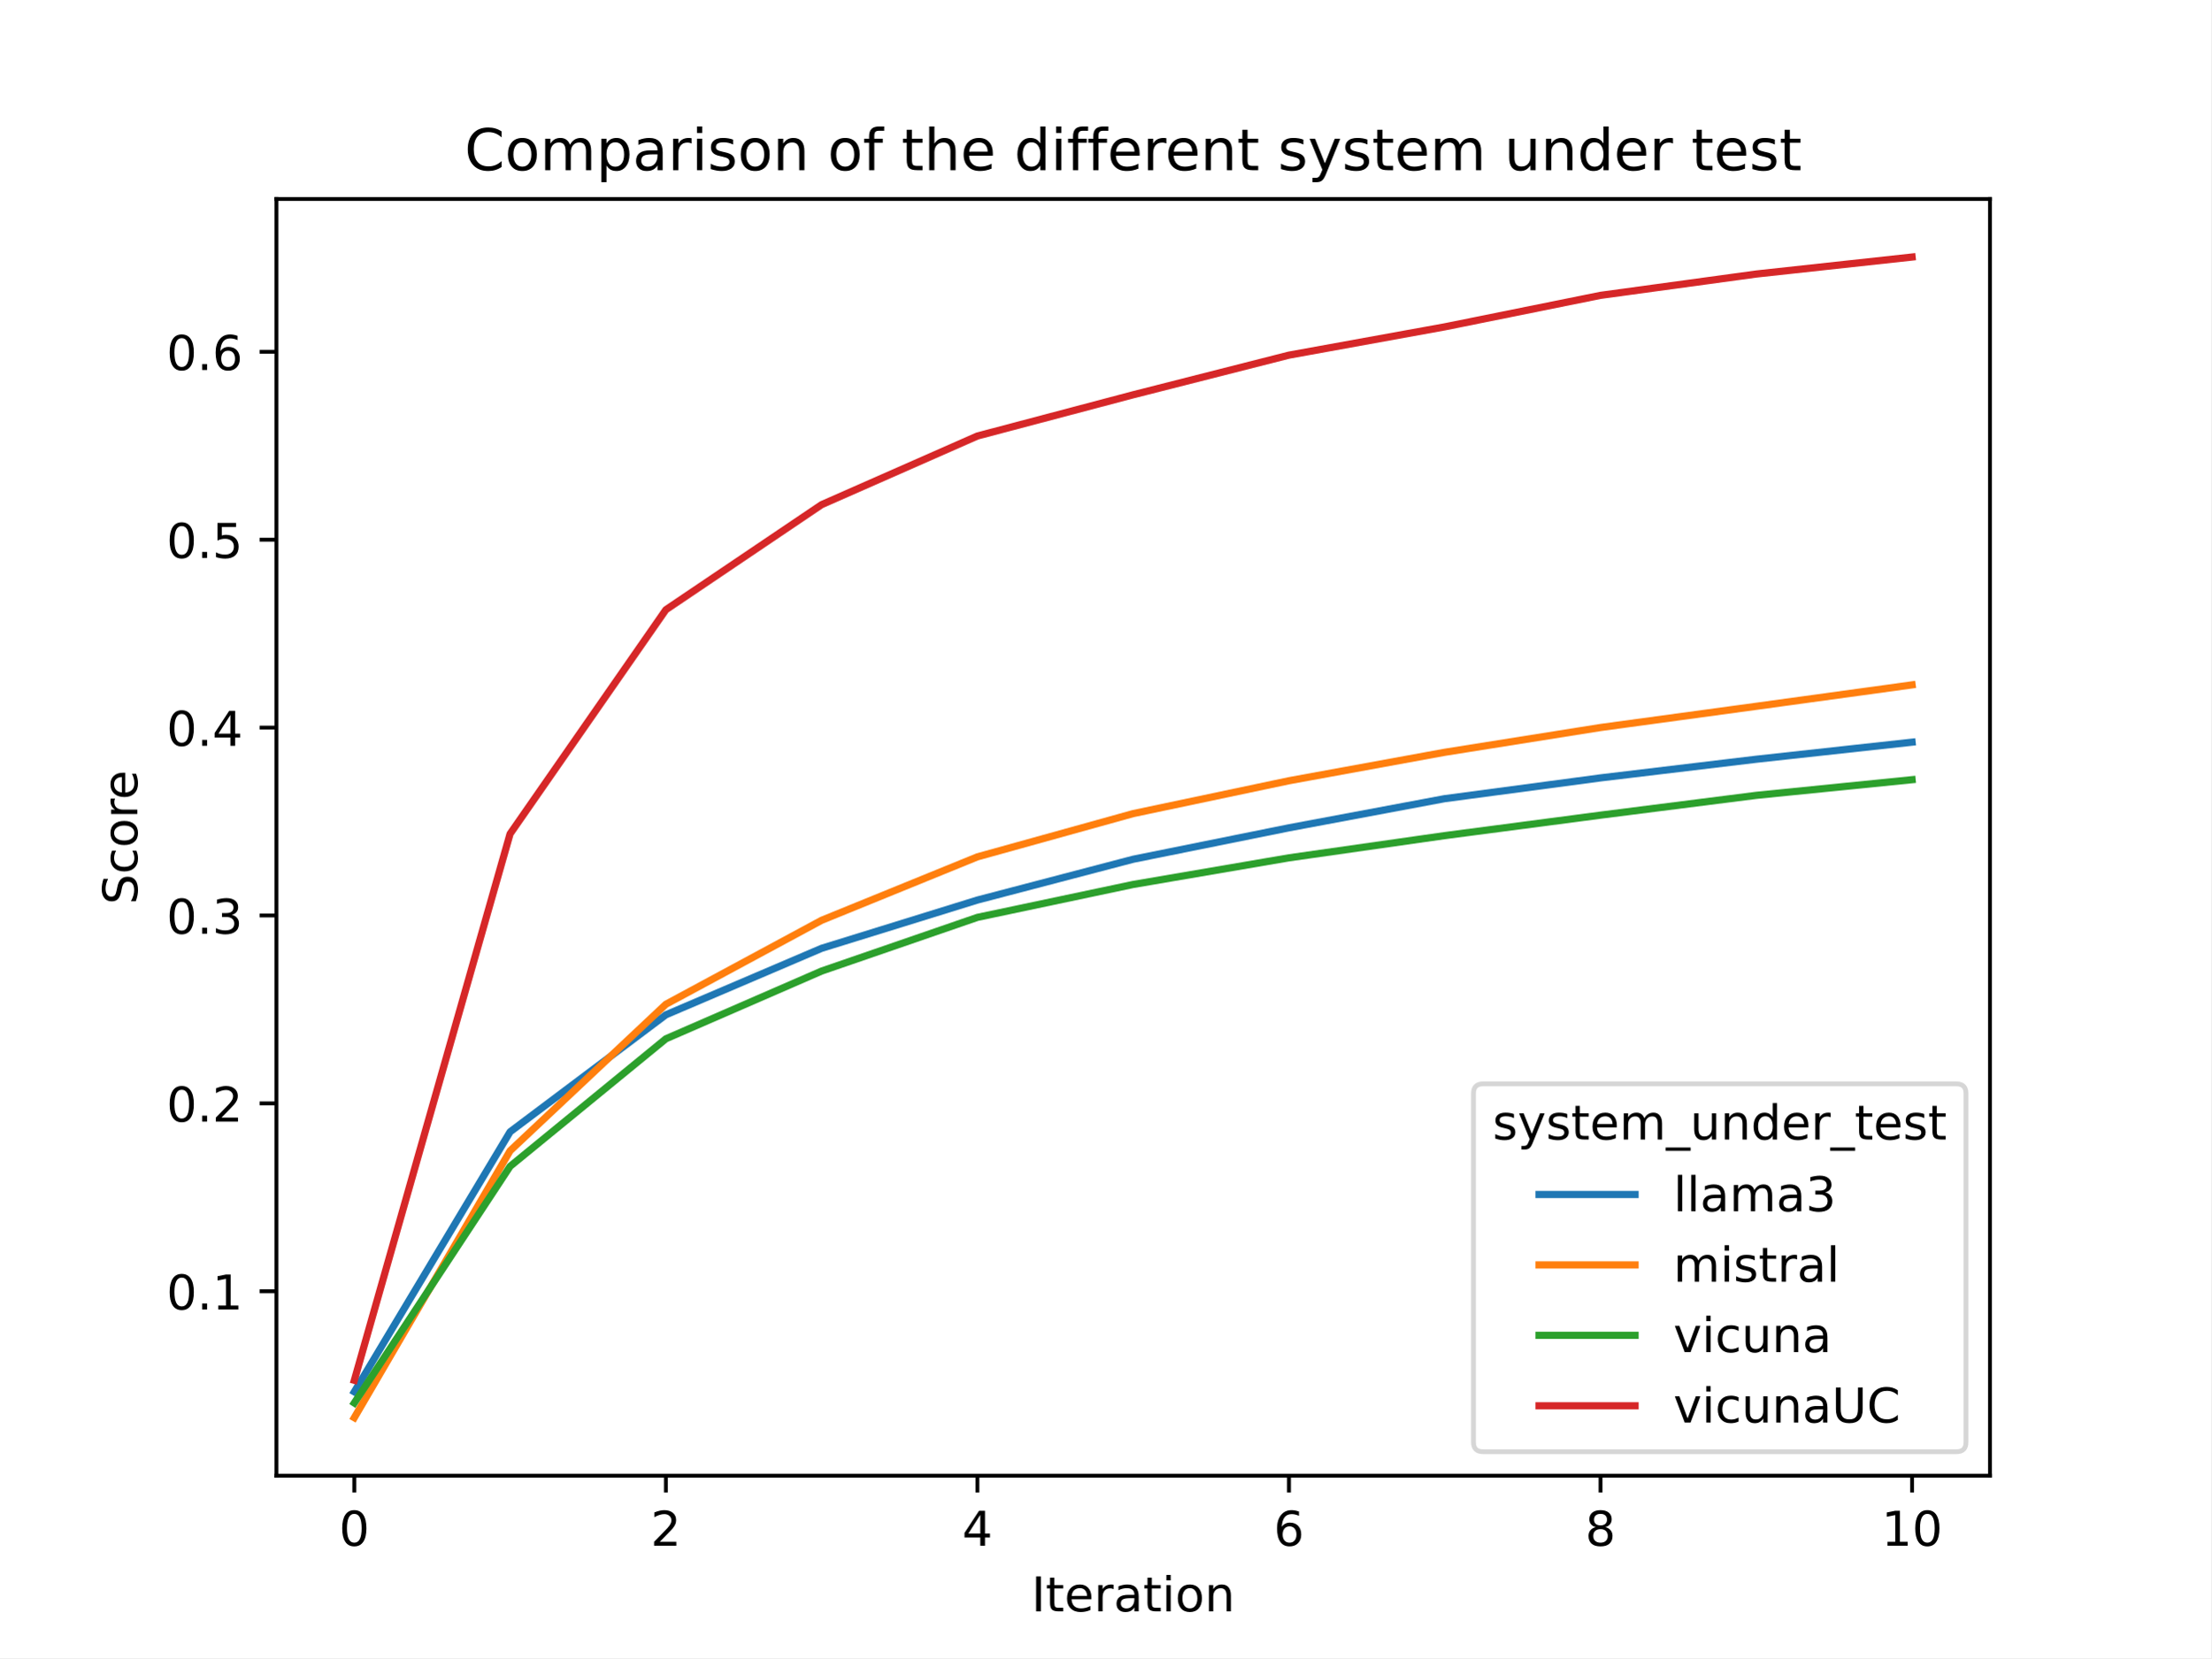
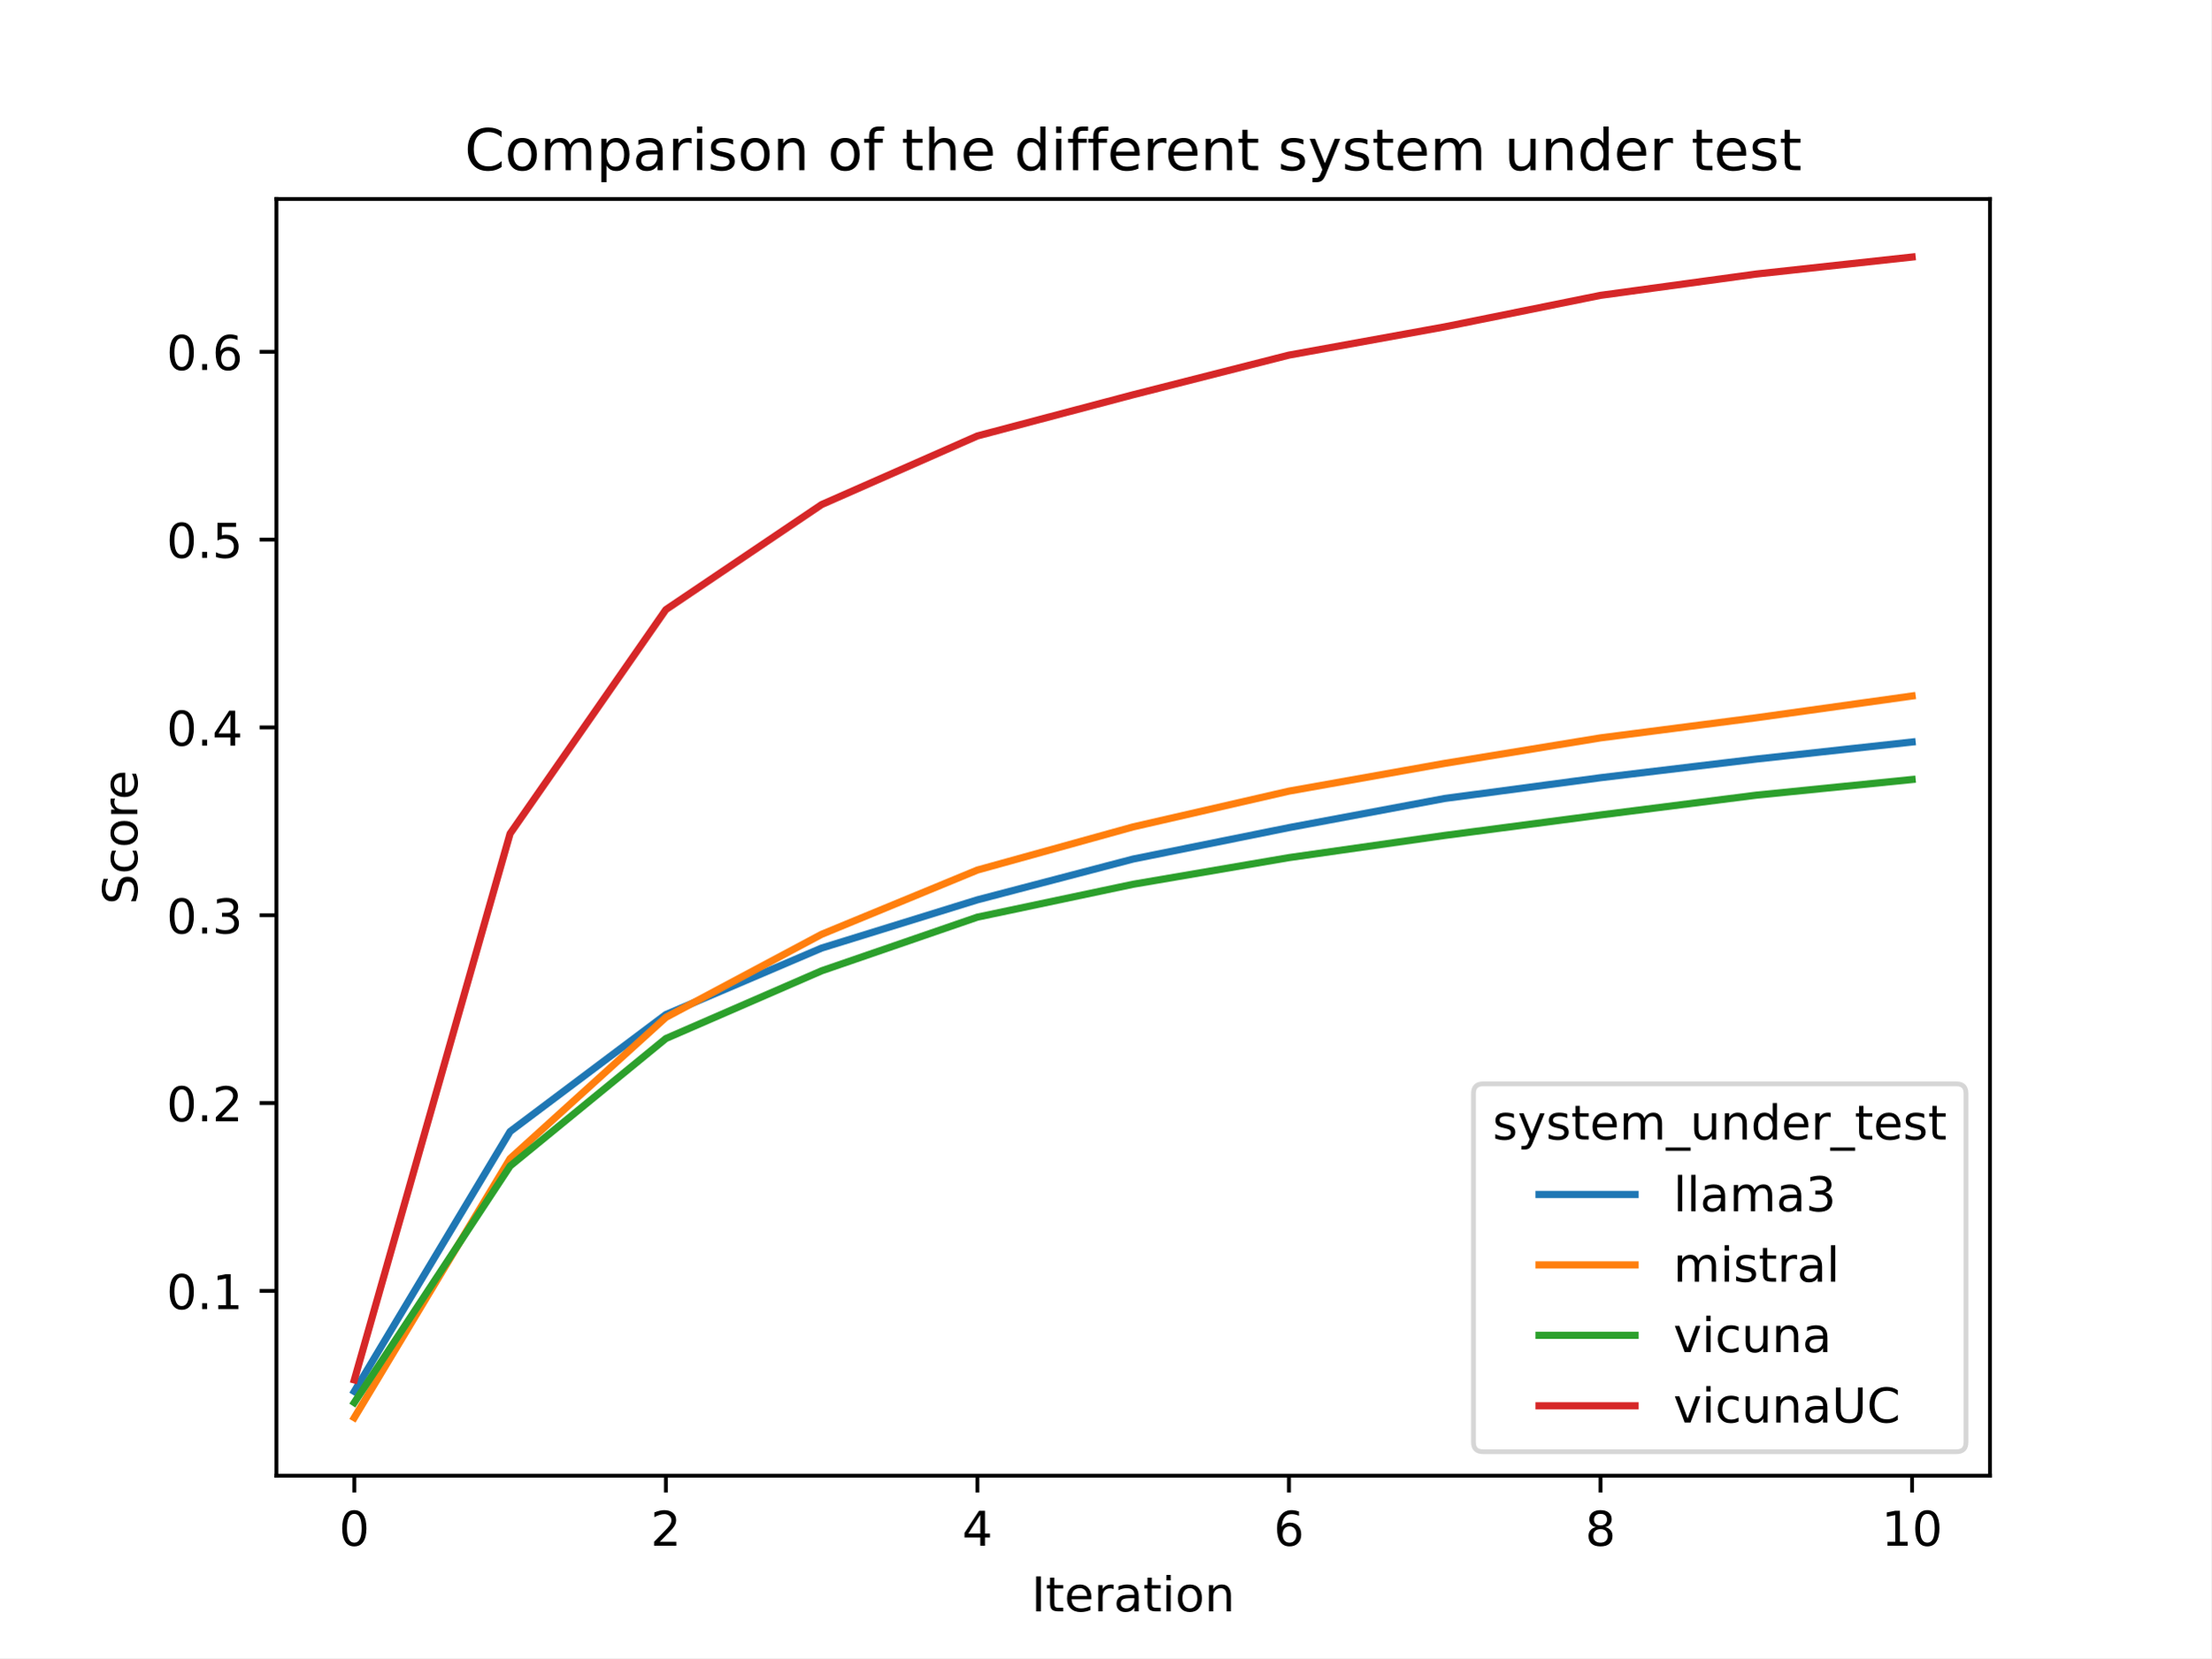
<svg xmlns="http://www.w3.org/2000/svg" xmlns:xlink="http://www.w3.org/1999/xlink" width="460.8pt" height="345.6pt" viewBox="0 0 460.8 345.6" version="1.1">
  <defs>
    <style type="text/css">*{stroke-linejoin: round; stroke-linecap: butt}</style>
  </defs>
  <g id="figure_1">
    <g id="patch_1">
      <path d="M 0 345.6  L 460.8 345.6  L 460.8 0  L 0 0  z " style="fill: #ffffff" />
    </g>
    <g id="axes_1">
      <g id="patch_2">
        <path d="M 57.6 307.584  L 414.72 307.584  L 414.72 41.472  L 57.6 41.472  z " style="fill: #ffffff" />
      </g>
      <g id="matplotlib.axis_1">
        <g id="xtick_1">
          <g id="line2d_1">
            <defs>
-               <path id="m1b1125ce01" d="M 0 0  L 0 3.5  " style="stroke: #000000; stroke-width: 0.8" />
-             </defs>
-             <g>
-               <use xlink:href="#m1b1125ce01" x="73.833" y="307.584" style="stroke: #000000; stroke-width: 0.8" />
+               <path id="m300c150c99" d="M 0 0  L 0 3.5  " style="stroke: #000000; stroke-width: 0.8" />
+             </defs>
+             <g>
+               <use xlink:href="#m300c150c99" x="73.833" y="307.584" style="stroke: #000000; stroke-width: 0.8" />
            </g>
          </g>
          <g id="text_1">
            <g transform="translate(70.65148 322.1824) scale(0.1 -0.1)">
              <defs>
                <path id="DejaVuSans-30" d="M 2034 4250  Q 1547 4250 1301 3770  Q 1056 3291 1056 2328  Q 1056 1369 1301 889  Q 1547 409 2034 409  Q 2525 409 2770 889  Q 3016 1369 3016 2328  Q 3016 3291 2770 3770  Q 2525 4250 2034 4250  z M 2034 4750  Q 2819 4750 3233 4129  Q 3647 3509 3647 2328  Q 3647 1150 3233 529  Q 2819 -91 2034 -91  Q 1250 -91 836 529  Q 422 1150 422 2328  Q 422 3509 836 4129  Q 1250 4750 2034 4750  z " transform="scale(0.015625)" />
              </defs>
              <use xlink:href="#DejaVuSans-30" />
            </g>
          </g>
        </g>
        <g id="xtick_2">
          <g id="line2d_2">
            <g>
-               <use xlink:href="#m1b1125ce01" x="138.764" y="307.584" style="stroke: #000000; stroke-width: 0.8" />
+               <use xlink:href="#m300c150c99" x="138.764" y="307.584" style="stroke: #000000; stroke-width: 0.8" />
            </g>
          </g>
          <g id="text_2">
            <g transform="translate(135.5824 322.1824) scale(0.1 -0.1)">
              <defs>
                <path id="DejaVuSans-32" d="M 1228 531  L 3431 531  L 3431 0  L 469 0  L 469 531  Q 828 903 1448 1529  Q 2069 2156 2228 2338  Q 2531 2678 2651 2914  Q 2772 3150 2772 3378  Q 2772 3750 2511 3984  Q 2250 4219 1831 4219  Q 1534 4219 1204 4116  Q 875 4013 500 3803  L 500 4441  Q 881 4594 1212 4672  Q 1544 4750 1819 4750  Q 2544 4750 2975 4387  Q 3406 4025 3406 3419  Q 3406 3131 3298 2873  Q 3191 2616 2906 2266  Q 2828 2175 2409 1742  Q 1991 1309 1228 531  z " transform="scale(0.015625)" />
              </defs>
              <use xlink:href="#DejaVuSans-32" />
            </g>
          </g>
        </g>
        <g id="xtick_3">
          <g id="line2d_3">
            <g>
-               <use xlink:href="#m1b1125ce01" x="203.695" y="307.584" style="stroke: #000000; stroke-width: 0.8" />
+               <use xlink:href="#m300c150c99" x="203.695" y="307.584" style="stroke: #000000; stroke-width: 0.8" />
            </g>
          </g>
          <g id="text_3">
            <g transform="translate(200.5133 322.1824) scale(0.1 -0.1)">
              <defs>
                <path id="DejaVuSans-34" d="M 2419 4116  L 825 1625  L 2419 1625  L 2419 4116  z M 2253 4666  L 3047 4666  L 3047 1625  L 3713 1625  L 3713 1100  L 3047 1100  L 3047 0  L 2419 0  L 2419 1100  L 313 1100  L 313 1709  L 2253 4666  z " transform="scale(0.015625)" />
              </defs>
              <use xlink:href="#DejaVuSans-34" />
            </g>
          </g>
        </g>
        <g id="xtick_4">
          <g id="line2d_4">
            <g>
-               <use xlink:href="#m1b1125ce01" x="268.625" y="307.584" style="stroke: #000000; stroke-width: 0.8" />
+               <use xlink:href="#m300c150c99" x="268.625" y="307.584" style="stroke: #000000; stroke-width: 0.8" />
            </g>
          </g>
          <g id="text_4">
            <g transform="translate(265.4442 322.1824) scale(0.1 -0.1)">
              <defs>
                <path id="DejaVuSans-36" d="M 2113 2584  Q 1688 2584 1439 2293  Q 1191 2003 1191 1497  Q 1191 994 1439 701  Q 1688 409 2113 409  Q 2538 409 2786 701  Q 3034 994 3034 1497  Q 3034 2003 2786 2293  Q 2538 2584 2113 2584  z M 3366 4563  L 3366 3988  Q 3128 4100 2886 4159  Q 2644 4219 2406 4219  Q 1781 4219 1451 3797  Q 1122 3375 1075 2522  Q 1259 2794 1537 2939  Q 1816 3084 2150 3084  Q 2853 3084 3261 2657  Q 3669 2231 3669 1497  Q 3669 778 3244 343  Q 2819 -91 2113 -91  Q 1303 -91 875 529  Q 447 1150 447 2328  Q 447 3434 972 4092  Q 1497 4750 2381 4750  Q 2619 4750 2861 4703  Q 3103 4656 3366 4563  z " transform="scale(0.015625)" />
              </defs>
              <use xlink:href="#DejaVuSans-36" />
            </g>
          </g>
        </g>
        <g id="xtick_5">
          <g id="line2d_5">
            <g>
-               <use xlink:href="#m1b1125ce01" x="333.556" y="307.584" style="stroke: #000000; stroke-width: 0.8" />
+               <use xlink:href="#m300c150c99" x="333.556" y="307.584" style="stroke: #000000; stroke-width: 0.8" />
            </g>
          </g>
          <g id="text_5">
            <g transform="translate(330.3751 322.1824) scale(0.1 -0.1)">
              <defs>
                <path id="DejaVuSans-38" d="M 2034 2216  Q 1584 2216 1326 1975  Q 1069 1734 1069 1313  Q 1069 891 1326 650  Q 1584 409 2034 409  Q 2484 409 2743 651  Q 3003 894 3003 1313  Q 3003 1734 2745 1975  Q 2488 2216 2034 2216  z M 1403 2484  Q 997 2584 770 2862  Q 544 3141 544 3541  Q 544 4100 942 4425  Q 1341 4750 2034 4750  Q 2731 4750 3128 4425  Q 3525 4100 3525 3541  Q 3525 3141 3298 2862  Q 3072 2584 2669 2484  Q 3125 2378 3379 2068  Q 3634 1759 3634 1313  Q 3634 634 3220 271  Q 2806 -91 2034 -91  Q 1263 -91 848 271  Q 434 634 434 1313  Q 434 1759 690 2068  Q 947 2378 1403 2484  z M 1172 3481  Q 1172 3119 1398 2916  Q 1625 2713 2034 2713  Q 2441 2713 2670 2916  Q 2900 3119 2900 3481  Q 2900 3844 2670 4047  Q 2441 4250 2034 4250  Q 1625 4250 1398 4047  Q 1172 3844 1172 3481  z " transform="scale(0.015625)" />
              </defs>
              <use xlink:href="#DejaVuSans-38" />
            </g>
          </g>
        </g>
        <g id="xtick_6">
          <g id="line2d_6">
            <g>
-               <use xlink:href="#m1b1125ce01" x="398.487" y="307.584" style="stroke: #000000; stroke-width: 0.8" />
+               <use xlink:href="#m300c150c99" x="398.487" y="307.584" style="stroke: #000000; stroke-width: 0.8" />
            </g>
          </g>
          <g id="text_6">
            <g transform="translate(392.1248 322.1824) scale(0.1 -0.1)">
              <defs>
                <path id="DejaVuSans-31" d="M 794 531  L 1825 531  L 1825 4091  L 703 3866  L 703 4441  L 1819 4666  L 2450 4666  L 2450 531  L 3481 531  L 3481 0  L 794 0  L 794 531  z " transform="scale(0.015625)" />
              </defs>
              <use xlink:href="#DejaVuSans-31" />
              <use xlink:href="#DejaVuSans-30" x="63.623" />
            </g>
          </g>
        </g>
        <g id="text_7">
          <g transform="translate(214.9514 335.8606) scale(0.1 -0.1)">
            <defs>
              <path id="DejaVuSans-49" d="M 628 4666  L 1259 4666  L 1259 0  L 628 0  L 628 4666  z " transform="scale(0.015625)" />
              <path id="DejaVuSans-74" d="M 1172 4494  L 1172 3500  L 2356 3500  L 2356 3053  L 1172 3053  L 1172 1153  Q 1172 725 1289 603  Q 1406 481 1766 481  L 2356 481  L 2356 0  L 1766 0  Q 1100 0 847 248  Q 594 497 594 1153  L 594 3053  L 172 3053  L 172 3500  L 594 3500  L 594 4494  L 1172 4494  z " transform="scale(0.015625)" />
              <path id="DejaVuSans-65" d="M 3597 1894  L 3597 1613  L 953 1613  Q 991 1019 1311 708  Q 1631 397 2203 397  Q 2534 397 2845 478  Q 3156 559 3463 722  L 3463 178  Q 3153 47 2828 -22  Q 2503 -91 2169 -91  Q 1331 -91 842 396  Q 353 884 353 1716  Q 353 2575 817 3079  Q 1281 3584 2069 3584  Q 2775 3584 3186 3129  Q 3597 2675 3597 1894  z M 3022 2063  Q 3016 2534 2758 2815  Q 2500 3097 2075 3097  Q 1594 3097 1305 2825  Q 1016 2553 972 2059  L 3022 2063  z " transform="scale(0.015625)" />
              <path id="DejaVuSans-72" d="M 2631 2963  Q 2534 3019 2420 3045  Q 2306 3072 2169 3072  Q 1681 3072 1420 2755  Q 1159 2438 1159 1844  L 1159 0  L 581 0  L 581 3500  L 1159 3500  L 1159 2956  Q 1341 3275 1631 3429  Q 1922 3584 2338 3584  Q 2397 3584 2469 3576  Q 2541 3569 2628 3553  L 2631 2963  z " transform="scale(0.015625)" />
              <path id="DejaVuSans-61" d="M 2194 1759  Q 1497 1759 1228 1600  Q 959 1441 959 1056  Q 959 750 1161 570  Q 1363 391 1709 391  Q 2188 391 2477 730  Q 2766 1069 2766 1631  L 2766 1759  L 2194 1759  z M 3341 1997  L 3341 0  L 2766 0  L 2766 531  Q 2569 213 2275 61  Q 1981 -91 1556 -91  Q 1019 -91 701 211  Q 384 513 384 1019  Q 384 1609 779 1909  Q 1175 2209 1959 2209  L 2766 2209  L 2766 2266  Q 2766 2663 2505 2880  Q 2244 3097 1772 3097  Q 1472 3097 1187 3025  Q 903 2953 641 2809  L 641 3341  Q 956 3463 1253 3523  Q 1550 3584 1831 3584  Q 2591 3584 2966 3190  Q 3341 2797 3341 1997  z " transform="scale(0.015625)" />
              <path id="DejaVuSans-69" d="M 603 3500  L 1178 3500  L 1178 0  L 603 0  L 603 3500  z M 603 4863  L 1178 4863  L 1178 4134  L 603 4134  L 603 4863  z " transform="scale(0.015625)" />
              <path id="DejaVuSans-6f" d="M 1959 3097  Q 1497 3097 1228 2736  Q 959 2375 959 1747  Q 959 1119 1226 758  Q 1494 397 1959 397  Q 2419 397 2687 759  Q 2956 1122 2956 1747  Q 2956 2369 2687 2733  Q 2419 3097 1959 3097  z M 1959 3584  Q 2709 3584 3137 3096  Q 3566 2609 3566 1747  Q 3566 888 3137 398  Q 2709 -91 1959 -91  Q 1206 -91 779 398  Q 353 888 353 1747  Q 353 2609 779 3096  Q 1206 3584 1959 3584  z " transform="scale(0.015625)" />
              <path id="DejaVuSans-6e" d="M 3513 2113  L 3513 0  L 2938 0  L 2938 2094  Q 2938 2591 2744 2837  Q 2550 3084 2163 3084  Q 1697 3084 1428 2787  Q 1159 2491 1159 1978  L 1159 0  L 581 0  L 581 3500  L 1159 3500  L 1159 2956  Q 1366 3272 1645 3428  Q 1925 3584 2291 3584  Q 2894 3584 3203 3211  Q 3513 2838 3513 2113  z " transform="scale(0.015625)" />
            </defs>
            <use xlink:href="#DejaVuSans-49" />
            <use xlink:href="#DejaVuSans-74" x="29.492" />
            <use xlink:href="#DejaVuSans-65" x="68.701" />
            <use xlink:href="#DejaVuSans-72" x="130.225" />
            <use xlink:href="#DejaVuSans-61" x="171.338" />
            <use xlink:href="#DejaVuSans-74" x="232.617" />
            <use xlink:href="#DejaVuSans-69" x="271.826" />
            <use xlink:href="#DejaVuSans-6f" x="299.609" />
            <use xlink:href="#DejaVuSans-6e" x="360.791" />
          </g>
        </g>
      </g>
      <g id="matplotlib.axis_2">
        <g id="ytick_1">
          <g id="line2d_7">
            <defs>
-               <path id="m3fbb6d654f" d="M 0 0  L -3.5 0  " style="stroke: #000000; stroke-width: 0.8" />
-             </defs>
-             <g>
-               <use xlink:href="#m3fbb6d654f" x="57.6" y="269.143" style="stroke: #000000; stroke-width: 0.8" />
+               <path id="m7de4937fe3" d="M 0 0  L -3.5 0  " style="stroke: #000000; stroke-width: 0.8" />
+             </defs>
+             <g>
+               <use xlink:href="#m7de4937fe3" x="57.6" y="269.069" style="stroke: #000000; stroke-width: 0.8" />
            </g>
          </g>
          <g id="text_8">
-             <g transform="translate(34.69687 272.9426) scale(0.1 -0.1)">
+             <g transform="translate(34.69687 272.8684) scale(0.1 -0.1)">
              <defs>
                <path id="DejaVuSans-2e" d="M 684 794  L 1344 794  L 1344 0  L 684 0  L 684 794  z " transform="scale(0.015625)" />
              </defs>
              <use xlink:href="#DejaVuSans-30" />
              <use xlink:href="#DejaVuSans-2e" x="63.623" />
              <use xlink:href="#DejaVuSans-31" x="95.41" />
            </g>
          </g>
        </g>
        <g id="ytick_2">
          <g id="line2d_8">
            <g>
-               <use xlink:href="#m3fbb6d654f" x="57.6" y="229.979" style="stroke: #000000; stroke-width: 0.8" />
+               <use xlink:href="#m7de4937fe3" x="57.6" y="229.918" style="stroke: #000000; stroke-width: 0.8" />
            </g>
          </g>
          <g id="text_9">
-             <g transform="translate(34.69687 233.7781) scale(0.1 -0.1)">
+             <g transform="translate(34.69687 233.7174) scale(0.1 -0.1)">
              <use xlink:href="#DejaVuSans-30" />
              <use xlink:href="#DejaVuSans-2e" x="63.623" />
              <use xlink:href="#DejaVuSans-32" x="95.41" />
            </g>
          </g>
        </g>
        <g id="ytick_3">
          <g id="line2d_9">
            <g>
-               <use xlink:href="#m3fbb6d654f" x="57.6" y="190.814" style="stroke: #000000; stroke-width: 0.8" />
+               <use xlink:href="#m7de4937fe3" x="57.6" y="190.767" style="stroke: #000000; stroke-width: 0.8" />
            </g>
          </g>
          <g id="text_10">
-             <g transform="translate(34.69687 194.6137) scale(0.1 -0.1)">
+             <g transform="translate(34.69687 194.5664) scale(0.1 -0.1)">
              <defs>
                <path id="DejaVuSans-33" d="M 2597 2516  Q 3050 2419 3304 2112  Q 3559 1806 3559 1356  Q 3559 666 3084 287  Q 2609 -91 1734 -91  Q 1441 -91 1130 -33  Q 819 25 488 141  L 488 750  Q 750 597 1062 519  Q 1375 441 1716 441  Q 2309 441 2620 675  Q 2931 909 2931 1356  Q 2931 1769 2642 2001  Q 2353 2234 1838 2234  L 1294 2234  L 1294 2753  L 1863 2753  Q 2328 2753 2575 2939  Q 2822 3125 2822 3475  Q 2822 3834 2567 4026  Q 2313 4219 1838 4219  Q 1578 4219 1281 4162  Q 984 4106 628 3988  L 628 4550  Q 988 4650 1302 4700  Q 1616 4750 1894 4750  Q 2613 4750 3031 4423  Q 3450 4097 3450 3541  Q 3450 3153 3228 2886  Q 3006 2619 2597 2516  z " transform="scale(0.015625)" />
              </defs>
              <use xlink:href="#DejaVuSans-30" />
              <use xlink:href="#DejaVuSans-2e" x="63.623" />
              <use xlink:href="#DejaVuSans-33" x="95.41" />
            </g>
          </g>
        </g>
        <g id="ytick_4">
          <g id="line2d_10">
            <g>
-               <use xlink:href="#m3fbb6d654f" x="57.6" y="151.65" style="stroke: #000000; stroke-width: 0.8" />
+               <use xlink:href="#m7de4937fe3" x="57.6" y="151.616" style="stroke: #000000; stroke-width: 0.8" />
            </g>
          </g>
          <g id="text_11">
-             <g transform="translate(34.69687 155.4492) scale(0.1 -0.1)">
+             <g transform="translate(34.69687 155.4155) scale(0.1 -0.1)">
              <use xlink:href="#DejaVuSans-30" />
              <use xlink:href="#DejaVuSans-2e" x="63.623" />
              <use xlink:href="#DejaVuSans-34" x="95.41" />
            </g>
          </g>
        </g>
        <g id="ytick_5">
          <g id="line2d_11">
            <g>
-               <use xlink:href="#m3fbb6d654f" x="57.6" y="112.486" style="stroke: #000000; stroke-width: 0.8" />
+               <use xlink:href="#m7de4937fe3" x="57.6" y="112.465" style="stroke: #000000; stroke-width: 0.8" />
            </g>
          </g>
          <g id="text_12">
-             <g transform="translate(34.69687 116.2848) scale(0.1 -0.1)">
+             <g transform="translate(34.69687 116.2645) scale(0.1 -0.1)">
              <defs>
                <path id="DejaVuSans-35" d="M 691 4666  L 3169 4666  L 3169 4134  L 1269 4134  L 1269 2991  Q 1406 3038 1543 3061  Q 1681 3084 1819 3084  Q 2600 3084 3056 2656  Q 3513 2228 3513 1497  Q 3513 744 3044 326  Q 2575 -91 1722 -91  Q 1428 -91 1123 -41  Q 819 9 494 109  L 494 744  Q 775 591 1075 516  Q 1375 441 1709 441  Q 2250 441 2565 725  Q 2881 1009 2881 1497  Q 2881 1984 2565 2268  Q 2250 2553 1709 2553  Q 1456 2553 1204 2497  Q 953 2441 691 2322  L 691 4666  z " transform="scale(0.015625)" />
              </defs>
              <use xlink:href="#DejaVuSans-30" />
              <use xlink:href="#DejaVuSans-2e" x="63.623" />
              <use xlink:href="#DejaVuSans-35" x="95.41" />
            </g>
          </g>
        </g>
        <g id="ytick_6">
          <g id="line2d_12">
            <g>
-               <use xlink:href="#m3fbb6d654f" x="57.6" y="73.321" style="stroke: #000000; stroke-width: 0.8" />
+               <use xlink:href="#m7de4937fe3" x="57.6" y="73.314" style="stroke: #000000; stroke-width: 0.8" />
            </g>
          </g>
          <g id="text_13">
-             <g transform="translate(34.69687 77.12031) scale(0.1 -0.1)">
+             <g transform="translate(34.69687 77.11352) scale(0.1 -0.1)">
              <use xlink:href="#DejaVuSans-30" />
              <use xlink:href="#DejaVuSans-2e" x="63.623" />
              <use xlink:href="#DejaVuSans-36" x="95.41" />
            </g>
          </g>
        </g>
        <g id="text_14">
          <g transform="translate(28.61719 188.5303) rotate(-90) scale(0.1 -0.1)">
            <defs>
              <path id="DejaVuSans-53" d="M 3425 4513  L 3425 3897  Q 3066 4069 2747 4153  Q 2428 4238 2131 4238  Q 1616 4238 1336 4038  Q 1056 3838 1056 3469  Q 1056 3159 1242 3001  Q 1428 2844 1947 2747  L 2328 2669  Q 3034 2534 3370 2195  Q 3706 1856 3706 1288  Q 3706 609 3251 259  Q 2797 -91 1919 -91  Q 1588 -91 1214 -16  Q 841 59 441 206  L 441 856  Q 825 641 1194 531  Q 1563 422 1919 422  Q 2459 422 2753 634  Q 3047 847 3047 1241  Q 3047 1584 2836 1778  Q 2625 1972 2144 2069  L 1759 2144  Q 1053 2284 737 2584  Q 422 2884 422 3419  Q 422 4038 858 4394  Q 1294 4750 2059 4750  Q 2388 4750 2728 4690  Q 3069 4631 3425 4513  z " transform="scale(0.015625)" />
              <path id="DejaVuSans-63" d="M 3122 3366  L 3122 2828  Q 2878 2963 2633 3030  Q 2388 3097 2138 3097  Q 1578 3097 1268 2742  Q 959 2388 959 1747  Q 959 1106 1268 751  Q 1578 397 2138 397  Q 2388 397 2633 464  Q 2878 531 3122 666  L 3122 134  Q 2881 22 2623 -34  Q 2366 -91 2075 -91  Q 1284 -91 818 406  Q 353 903 353 1747  Q 353 2603 823 3093  Q 1294 3584 2113 3584  Q 2378 3584 2631 3529  Q 2884 3475 3122 3366  z " transform="scale(0.015625)" />
            </defs>
            <use xlink:href="#DejaVuSans-53" />
            <use xlink:href="#DejaVuSans-63" x="63.477" />
            <use xlink:href="#DejaVuSans-6f" x="118.457" />
            <use xlink:href="#DejaVuSans-72" x="179.639" />
            <use xlink:href="#DejaVuSans-65" x="218.502" />
          </g>
        </g>
      </g>
      <g id="line2d_13">
-         <path d="M 73.833 290.104  L 106.298 235.913  L 138.764 211.523  L 171.229 197.657  L 203.695 187.598  L 236.16 179.091  L 268.625 172.541  L 301.091 166.461  L 333.556 162.134  L 366.022 158.246  L 398.487 154.69  " clip-path="url(#p8da6356476)" style="fill: none; stroke: #1f77b4; stroke-width: 1.5; stroke-linecap: square" />
+         <path d="M 73.833 290.022  L 106.298 235.85  L 138.764 211.469  L 171.229 197.608  L 203.695 187.552  L 236.16 179.048  L 268.625 172.5  L 301.091 166.423  L 333.556 162.096  L 366.022 158.21  L 398.487 154.655  " clip-path="url(#p3ff9c82dca)" style="fill: none; stroke: #1f77b4; stroke-width: 1.5; stroke-linecap: square" />
      </g>
      <g id="line2d_14">
-         <path d="M 73.833 295.488  L 106.298 239.865  L 138.764 209.323  L 171.229 191.819  L 203.695 178.594  L 236.16 169.577  L 268.625 162.729  L 301.091 156.796  L 333.556 151.633  L 366.022 147.209  L 398.487 142.746  " clip-path="url(#p8da6356476)" style="fill: none; stroke: #ff7f0e; stroke-width: 1.5; stroke-linecap: square" />
+         <path d="M 73.833 295.488  L 106.298 241.488  L 138.764 212.059  L 171.229 194.74  L 203.695 181.345  L 236.16 172.345  L 268.625 164.893  L 301.091 159.106  L 333.556 153.793  L 366.022 149.597  L 398.487 145.063  " clip-path="url(#p3ff9c82dca)" style="fill: none; stroke: #ff7f0e; stroke-width: 1.5; stroke-linecap: square" />
      </g>
      <g id="line2d_15">
-         <path d="M 73.833 292.423  L 106.298 243.104  L 138.764 216.523  L 171.229 202.399  L 203.695 191.209  L 236.16 184.349  L 268.625 178.796  L 301.091 174.167  L 333.556 169.901  L 366.022 165.773  L 398.487 162.51  " clip-path="url(#p8da6356476)" style="fill: none; stroke: #2ca02c; stroke-width: 1.5; stroke-linecap: square" />
+         <path d="M 73.833 292.341  L 106.298 243.039  L 138.764 216.467  L 171.229 202.348  L 203.695 191.161  L 236.16 184.304  L 268.625 178.753  L 301.091 174.126  L 333.556 169.86  L 366.022 165.734  L 398.487 162.473  " clip-path="url(#p3ff9c82dca)" style="fill: none; stroke: #2ca02c; stroke-width: 1.5; stroke-linecap: square" />
      </g>
      <g id="line2d_16">
-         <path d="M 73.833 287.704  L 106.298 173.801  L 138.764 127.087  L 171.229 105.182  L 203.695 90.872  L 236.16 82.279  L 268.625 74.018  L 301.091 68.12  L 333.556 61.555  L 366.022 57.11  L 398.487 53.568  " clip-path="url(#p8da6356476)" style="fill: none; stroke: #d62728; stroke-width: 1.5; stroke-linecap: square" />
+         <path d="M 73.833 287.624  L 106.298 173.76  L 138.764 127.062  L 171.229 105.165  L 203.695 90.859  L 236.16 82.269  L 268.625 74.011  L 301.091 68.115  L 333.556 61.552  L 366.022 57.109  L 398.487 53.568  " clip-path="url(#p3ff9c82dca)" style="fill: none; stroke: #d62728; stroke-width: 1.5; stroke-linecap: square" />
      </g>
      <g id="patch_3">
        <path d="M 57.6 307.584  L 57.6 41.472  " style="fill: none; stroke: #000000; stroke-width: 0.8; stroke-linejoin: miter; stroke-linecap: square" />
      </g>
      <g id="patch_4">
        <path d="M 414.72 307.584  L 414.72 41.472  " style="fill: none; stroke: #000000; stroke-width: 0.8; stroke-linejoin: miter; stroke-linecap: square" />
      </g>
      <g id="patch_5">
        <path d="M 57.6 307.584  L 414.72 307.584  " style="fill: none; stroke: #000000; stroke-width: 0.8; stroke-linejoin: miter; stroke-linecap: square" />
      </g>
      <g id="patch_6">
        <path d="M 57.6 41.472  L 414.72 41.472  " style="fill: none; stroke: #000000; stroke-width: 0.8; stroke-linejoin: miter; stroke-linecap: square" />
      </g>
      <g id="text_15">
        <g transform="translate(96.80906 35.472) scale(0.12 -0.12)">
          <defs>
            <path id="DejaVuSans-43" d="M 4122 4306  L 4122 3641  Q 3803 3938 3442 4084  Q 3081 4231 2675 4231  Q 1875 4231 1450 3742  Q 1025 3253 1025 2328  Q 1025 1406 1450 917  Q 1875 428 2675 428  Q 3081 428 3442 575  Q 3803 722 4122 1019  L 4122 359  Q 3791 134 3420 21  Q 3050 -91 2638 -91  Q 1578 -91 968 557  Q 359 1206 359 2328  Q 359 3453 968 4101  Q 1578 4750 2638 4750  Q 3056 4750 3426 4639  Q 3797 4528 4122 4306  z " transform="scale(0.015625)" />
            <path id="DejaVuSans-6d" d="M 3328 2828  Q 3544 3216 3844 3400  Q 4144 3584 4550 3584  Q 5097 3584 5394 3201  Q 5691 2819 5691 2113  L 5691 0  L 5113 0  L 5113 2094  Q 5113 2597 4934 2840  Q 4756 3084 4391 3084  Q 3944 3084 3684 2787  Q 3425 2491 3425 1978  L 3425 0  L 2847 0  L 2847 2094  Q 2847 2600 2669 2842  Q 2491 3084 2119 3084  Q 1678 3084 1418 2786  Q 1159 2488 1159 1978  L 1159 0  L 581 0  L 581 3500  L 1159 3500  L 1159 2956  Q 1356 3278 1631 3431  Q 1906 3584 2284 3584  Q 2666 3584 2933 3390  Q 3200 3197 3328 2828  z " transform="scale(0.015625)" />
            <path id="DejaVuSans-70" d="M 1159 525  L 1159 -1331  L 581 -1331  L 581 3500  L 1159 3500  L 1159 2969  Q 1341 3281 1617 3432  Q 1894 3584 2278 3584  Q 2916 3584 3314 3078  Q 3713 2572 3713 1747  Q 3713 922 3314 415  Q 2916 -91 2278 -91  Q 1894 -91 1617 61  Q 1341 213 1159 525  z M 3116 1747  Q 3116 2381 2855 2742  Q 2594 3103 2138 3103  Q 1681 3103 1420 2742  Q 1159 2381 1159 1747  Q 1159 1113 1420 752  Q 1681 391 2138 391  Q 2594 391 2855 752  Q 3116 1113 3116 1747  z " transform="scale(0.015625)" />
            <path id="DejaVuSans-73" d="M 2834 3397  L 2834 2853  Q 2591 2978 2328 3040  Q 2066 3103 1784 3103  Q 1356 3103 1142 2972  Q 928 2841 928 2578  Q 928 2378 1081 2264  Q 1234 2150 1697 2047  L 1894 2003  Q 2506 1872 2764 1633  Q 3022 1394 3022 966  Q 3022 478 2636 193  Q 2250 -91 1575 -91  Q 1294 -91 989 -36  Q 684 19 347 128  L 347 722  Q 666 556 975 473  Q 1284 391 1588 391  Q 1994 391 2212 530  Q 2431 669 2431 922  Q 2431 1156 2273 1281  Q 2116 1406 1581 1522  L 1381 1569  Q 847 1681 609 1914  Q 372 2147 372 2553  Q 372 3047 722 3315  Q 1072 3584 1716 3584  Q 2034 3584 2315 3537  Q 2597 3491 2834 3397  z " transform="scale(0.015625)" />
            <path id="DejaVuSans-20" transform="scale(0.015625)" />
            <path id="DejaVuSans-66" d="M 2375 4863  L 2375 4384  L 1825 4384  Q 1516 4384 1395 4259  Q 1275 4134 1275 3809  L 1275 3500  L 2222 3500  L 2222 3053  L 1275 3053  L 1275 0  L 697 0  L 697 3053  L 147 3053  L 147 3500  L 697 3500  L 697 3744  Q 697 4328 969 4595  Q 1241 4863 1831 4863  L 2375 4863  z " transform="scale(0.015625)" />
            <path id="DejaVuSans-68" d="M 3513 2113  L 3513 0  L 2938 0  L 2938 2094  Q 2938 2591 2744 2837  Q 2550 3084 2163 3084  Q 1697 3084 1428 2787  Q 1159 2491 1159 1978  L 1159 0  L 581 0  L 581 4863  L 1159 4863  L 1159 2956  Q 1366 3272 1645 3428  Q 1925 3584 2291 3584  Q 2894 3584 3203 3211  Q 3513 2838 3513 2113  z " transform="scale(0.015625)" />
            <path id="DejaVuSans-64" d="M 2906 2969  L 2906 4863  L 3481 4863  L 3481 0  L 2906 0  L 2906 525  Q 2725 213 2448 61  Q 2172 -91 1784 -91  Q 1150 -91 751 415  Q 353 922 353 1747  Q 353 2572 751 3078  Q 1150 3584 1784 3584  Q 2172 3584 2448 3432  Q 2725 3281 2906 2969  z M 947 1747  Q 947 1113 1208 752  Q 1469 391 1925 391  Q 2381 391 2643 752  Q 2906 1113 2906 1747  Q 2906 2381 2643 2742  Q 2381 3103 1925 3103  Q 1469 3103 1208 2742  Q 947 2381 947 1747  z " transform="scale(0.015625)" />
            <path id="DejaVuSans-79" d="M 2059 -325  Q 1816 -950 1584 -1140  Q 1353 -1331 966 -1331  L 506 -1331  L 506 -850  L 844 -850  Q 1081 -850 1212 -737  Q 1344 -625 1503 -206  L 1606 56  L 191 3500  L 800 3500  L 1894 763  L 2988 3500  L 3597 3500  L 2059 -325  z " transform="scale(0.015625)" />
            <path id="DejaVuSans-75" d="M 544 1381  L 544 3500  L 1119 3500  L 1119 1403  Q 1119 906 1312 657  Q 1506 409 1894 409  Q 2359 409 2629 706  Q 2900 1003 2900 1516  L 2900 3500  L 3475 3500  L 3475 0  L 2900 0  L 2900 538  Q 2691 219 2414 64  Q 2138 -91 1772 -91  Q 1169 -91 856 284  Q 544 659 544 1381  z M 1991 3584  L 1991 3584  z " transform="scale(0.015625)" />
          </defs>
          <use xlink:href="#DejaVuSans-43" />
          <use xlink:href="#DejaVuSans-6f" x="69.824" />
          <use xlink:href="#DejaVuSans-6d" x="131.006" />
          <use xlink:href="#DejaVuSans-70" x="228.418" />
          <use xlink:href="#DejaVuSans-61" x="291.895" />
          <use xlink:href="#DejaVuSans-72" x="353.174" />
          <use xlink:href="#DejaVuSans-69" x="394.287" />
          <use xlink:href="#DejaVuSans-73" x="422.07" />
          <use xlink:href="#DejaVuSans-6f" x="474.17" />
          <use xlink:href="#DejaVuSans-6e" x="535.352" />
          <use xlink:href="#DejaVuSans-20" x="598.73" />
          <use xlink:href="#DejaVuSans-6f" x="630.518" />
          <use xlink:href="#DejaVuSans-66" x="691.699" />
          <use xlink:href="#DejaVuSans-20" x="726.904" />
          <use xlink:href="#DejaVuSans-74" x="758.691" />
          <use xlink:href="#DejaVuSans-68" x="797.9" />
          <use xlink:href="#DejaVuSans-65" x="861.279" />
          <use xlink:href="#DejaVuSans-20" x="922.803" />
          <use xlink:href="#DejaVuSans-64" x="954.59" />
          <use xlink:href="#DejaVuSans-69" x="1018.066" />
          <use xlink:href="#DejaVuSans-66" x="1045.85" />
          <use xlink:href="#DejaVuSans-66" x="1081.055" />
          <use xlink:href="#DejaVuSans-65" x="1116.26" />
          <use xlink:href="#DejaVuSans-72" x="1177.783" />
          <use xlink:href="#DejaVuSans-65" x="1216.646" />
          <use xlink:href="#DejaVuSans-6e" x="1278.17" />
          <use xlink:href="#DejaVuSans-74" x="1341.549" />
          <use xlink:href="#DejaVuSans-20" x="1380.758" />
          <use xlink:href="#DejaVuSans-73" x="1412.545" />
          <use xlink:href="#DejaVuSans-79" x="1464.645" />
          <use xlink:href="#DejaVuSans-73" x="1523.824" />
          <use xlink:href="#DejaVuSans-74" x="1575.924" />
          <use xlink:href="#DejaVuSans-65" x="1615.133" />
          <use xlink:href="#DejaVuSans-6d" x="1676.656" />
          <use xlink:href="#DejaVuSans-20" x="1774.068" />
          <use xlink:href="#DejaVuSans-75" x="1805.855" />
          <use xlink:href="#DejaVuSans-6e" x="1869.234" />
          <use xlink:href="#DejaVuSans-64" x="1932.613" />
          <use xlink:href="#DejaVuSans-65" x="1996.09" />
          <use xlink:href="#DejaVuSans-72" x="2057.613" />
          <use xlink:href="#DejaVuSans-20" x="2098.727" />
          <use xlink:href="#DejaVuSans-74" x="2130.514" />
          <use xlink:href="#DejaVuSans-65" x="2169.723" />
          <use xlink:href="#DejaVuSans-73" x="2231.246" />
          <use xlink:href="#DejaVuSans-74" x="2283.346" />
        </g>
      </g>
      <g id="legend_1">
        <g id="patch_7">
          <path d="M 309.078 302.584  L 407.72 302.584  Q 409.72 302.584 409.72 300.584  L 409.72 227.915  Q 409.72 225.915 407.72 225.915  L 309.078 225.915  Q 307.078 225.915 307.078 227.915  L 307.078 300.584  Q 307.078 302.584 309.078 302.584  z " style="fill: #ffffff; opacity: 0.8; stroke: #cccccc; stroke-linejoin: miter" />
        </g>
        <g id="text_16">
          <g transform="translate(311.0778 237.5137) scale(0.1 -0.1)">
            <defs>
              <path id="DejaVuSans-5f" d="M 3263 -1063  L 3263 -1509  L -63 -1509  L -63 -1063  L 3263 -1063  z " transform="scale(0.015625)" />
            </defs>
            <use xlink:href="#DejaVuSans-73" />
            <use xlink:href="#DejaVuSans-79" x="52.1" />
            <use xlink:href="#DejaVuSans-73" x="111.279" />
            <use xlink:href="#DejaVuSans-74" x="163.379" />
            <use xlink:href="#DejaVuSans-65" x="202.588" />
            <use xlink:href="#DejaVuSans-6d" x="264.111" />
            <use xlink:href="#DejaVuSans-5f" x="361.523" />
            <use xlink:href="#DejaVuSans-75" x="411.523" />
            <use xlink:href="#DejaVuSans-6e" x="474.902" />
            <use xlink:href="#DejaVuSans-64" x="538.281" />
            <use xlink:href="#DejaVuSans-65" x="601.758" />
            <use xlink:href="#DejaVuSans-72" x="663.281" />
            <use xlink:href="#DejaVuSans-5f" x="704.395" />
            <use xlink:href="#DejaVuSans-74" x="754.395" />
            <use xlink:href="#DejaVuSans-65" x="793.604" />
            <use xlink:href="#DejaVuSans-73" x="855.127" />
            <use xlink:href="#DejaVuSans-74" x="907.227" />
          </g>
        </g>
        <g id="line2d_17">
          <path d="M 320.749 248.97  L 330.749 248.97  L 340.749 248.97  " style="fill: none; stroke: #1f77b4; stroke-width: 1.5; stroke-linecap: square" />
        </g>
        <g id="text_17">
          <g transform="translate(348.7489 252.4699) scale(0.1 -0.1)">
            <defs>
              <path id="DejaVuSans-6c" d="M 603 4863  L 1178 4863  L 1178 0  L 603 0  L 603 4863  z " transform="scale(0.015625)" />
            </defs>
            <use xlink:href="#DejaVuSans-6c" />
            <use xlink:href="#DejaVuSans-6c" x="27.783" />
            <use xlink:href="#DejaVuSans-61" x="55.566" />
            <use xlink:href="#DejaVuSans-6d" x="116.846" />
            <use xlink:href="#DejaVuSans-61" x="214.258" />
            <use xlink:href="#DejaVuSans-33" x="275.537" />
          </g>
        </g>
        <g id="line2d_18">
          <path d="M 320.749 263.648  L 330.749 263.648  L 340.749 263.648  " style="fill: none; stroke: #ff7f0e; stroke-width: 1.5; stroke-linecap: square" />
        </g>
        <g id="text_18">
          <g transform="translate(348.7489 267.1481) scale(0.1 -0.1)">
            <use xlink:href="#DejaVuSans-6d" />
            <use xlink:href="#DejaVuSans-69" x="97.412" />
            <use xlink:href="#DejaVuSans-73" x="125.195" />
            <use xlink:href="#DejaVuSans-74" x="177.295" />
            <use xlink:href="#DejaVuSans-72" x="216.504" />
            <use xlink:href="#DejaVuSans-61" x="257.617" />
            <use xlink:href="#DejaVuSans-6c" x="318.896" />
          </g>
        </g>
        <g id="line2d_19">
          <path d="M 320.749 278.326  L 330.749 278.326  L 340.749 278.326  " style="fill: none; stroke: #2ca02c; stroke-width: 1.5; stroke-linecap: square" />
        </g>
        <g id="text_19">
          <g transform="translate(348.7489 281.8262) scale(0.1 -0.1)">
            <defs>
              <path id="DejaVuSans-76" d="M 191 3500  L 800 3500  L 1894 563  L 2988 3500  L 3597 3500  L 2284 0  L 1503 0  L 191 3500  z " transform="scale(0.015625)" />
            </defs>
            <use xlink:href="#DejaVuSans-76" />
            <use xlink:href="#DejaVuSans-69" x="59.18" />
            <use xlink:href="#DejaVuSans-63" x="86.963" />
            <use xlink:href="#DejaVuSans-75" x="141.943" />
            <use xlink:href="#DejaVuSans-6e" x="205.322" />
            <use xlink:href="#DejaVuSans-61" x="268.701" />
          </g>
        </g>
        <g id="line2d_20">
          <path d="M 320.749 293.004  L 330.749 293.004  L 340.749 293.004  " style="fill: none; stroke: #d62728; stroke-width: 1.5; stroke-linecap: square" />
        </g>
        <g id="text_20">
          <g transform="translate(348.7489 296.5043) scale(0.1 -0.1)">
            <defs>
              <path id="DejaVuSans-55" d="M 556 4666  L 1191 4666  L 1191 1831  Q 1191 1081 1462 751  Q 1734 422 2344 422  Q 2950 422 3222 751  Q 3494 1081 3494 1831  L 3494 4666  L 4128 4666  L 4128 1753  Q 4128 841 3676 375  Q 3225 -91 2344 -91  Q 1459 -91 1007 375  Q 556 841 556 1753  L 556 4666  z " transform="scale(0.015625)" />
            </defs>
            <use xlink:href="#DejaVuSans-76" />
            <use xlink:href="#DejaVuSans-69" x="59.18" />
            <use xlink:href="#DejaVuSans-63" x="86.963" />
            <use xlink:href="#DejaVuSans-75" x="141.943" />
            <use xlink:href="#DejaVuSans-6e" x="205.322" />
            <use xlink:href="#DejaVuSans-61" x="268.701" />
            <use xlink:href="#DejaVuSans-55" x="329.98" />
            <use xlink:href="#DejaVuSans-43" x="403.174" />
          </g>
        </g>
      </g>
    </g>
  </g>
  <defs>
-     <clipPath id="p8da6356476">
+     <clipPath id="p3ff9c82dca">
      <rect x="57.6" y="41.472" width="357.12" height="266.112" />
    </clipPath>
  </defs>
</svg>
